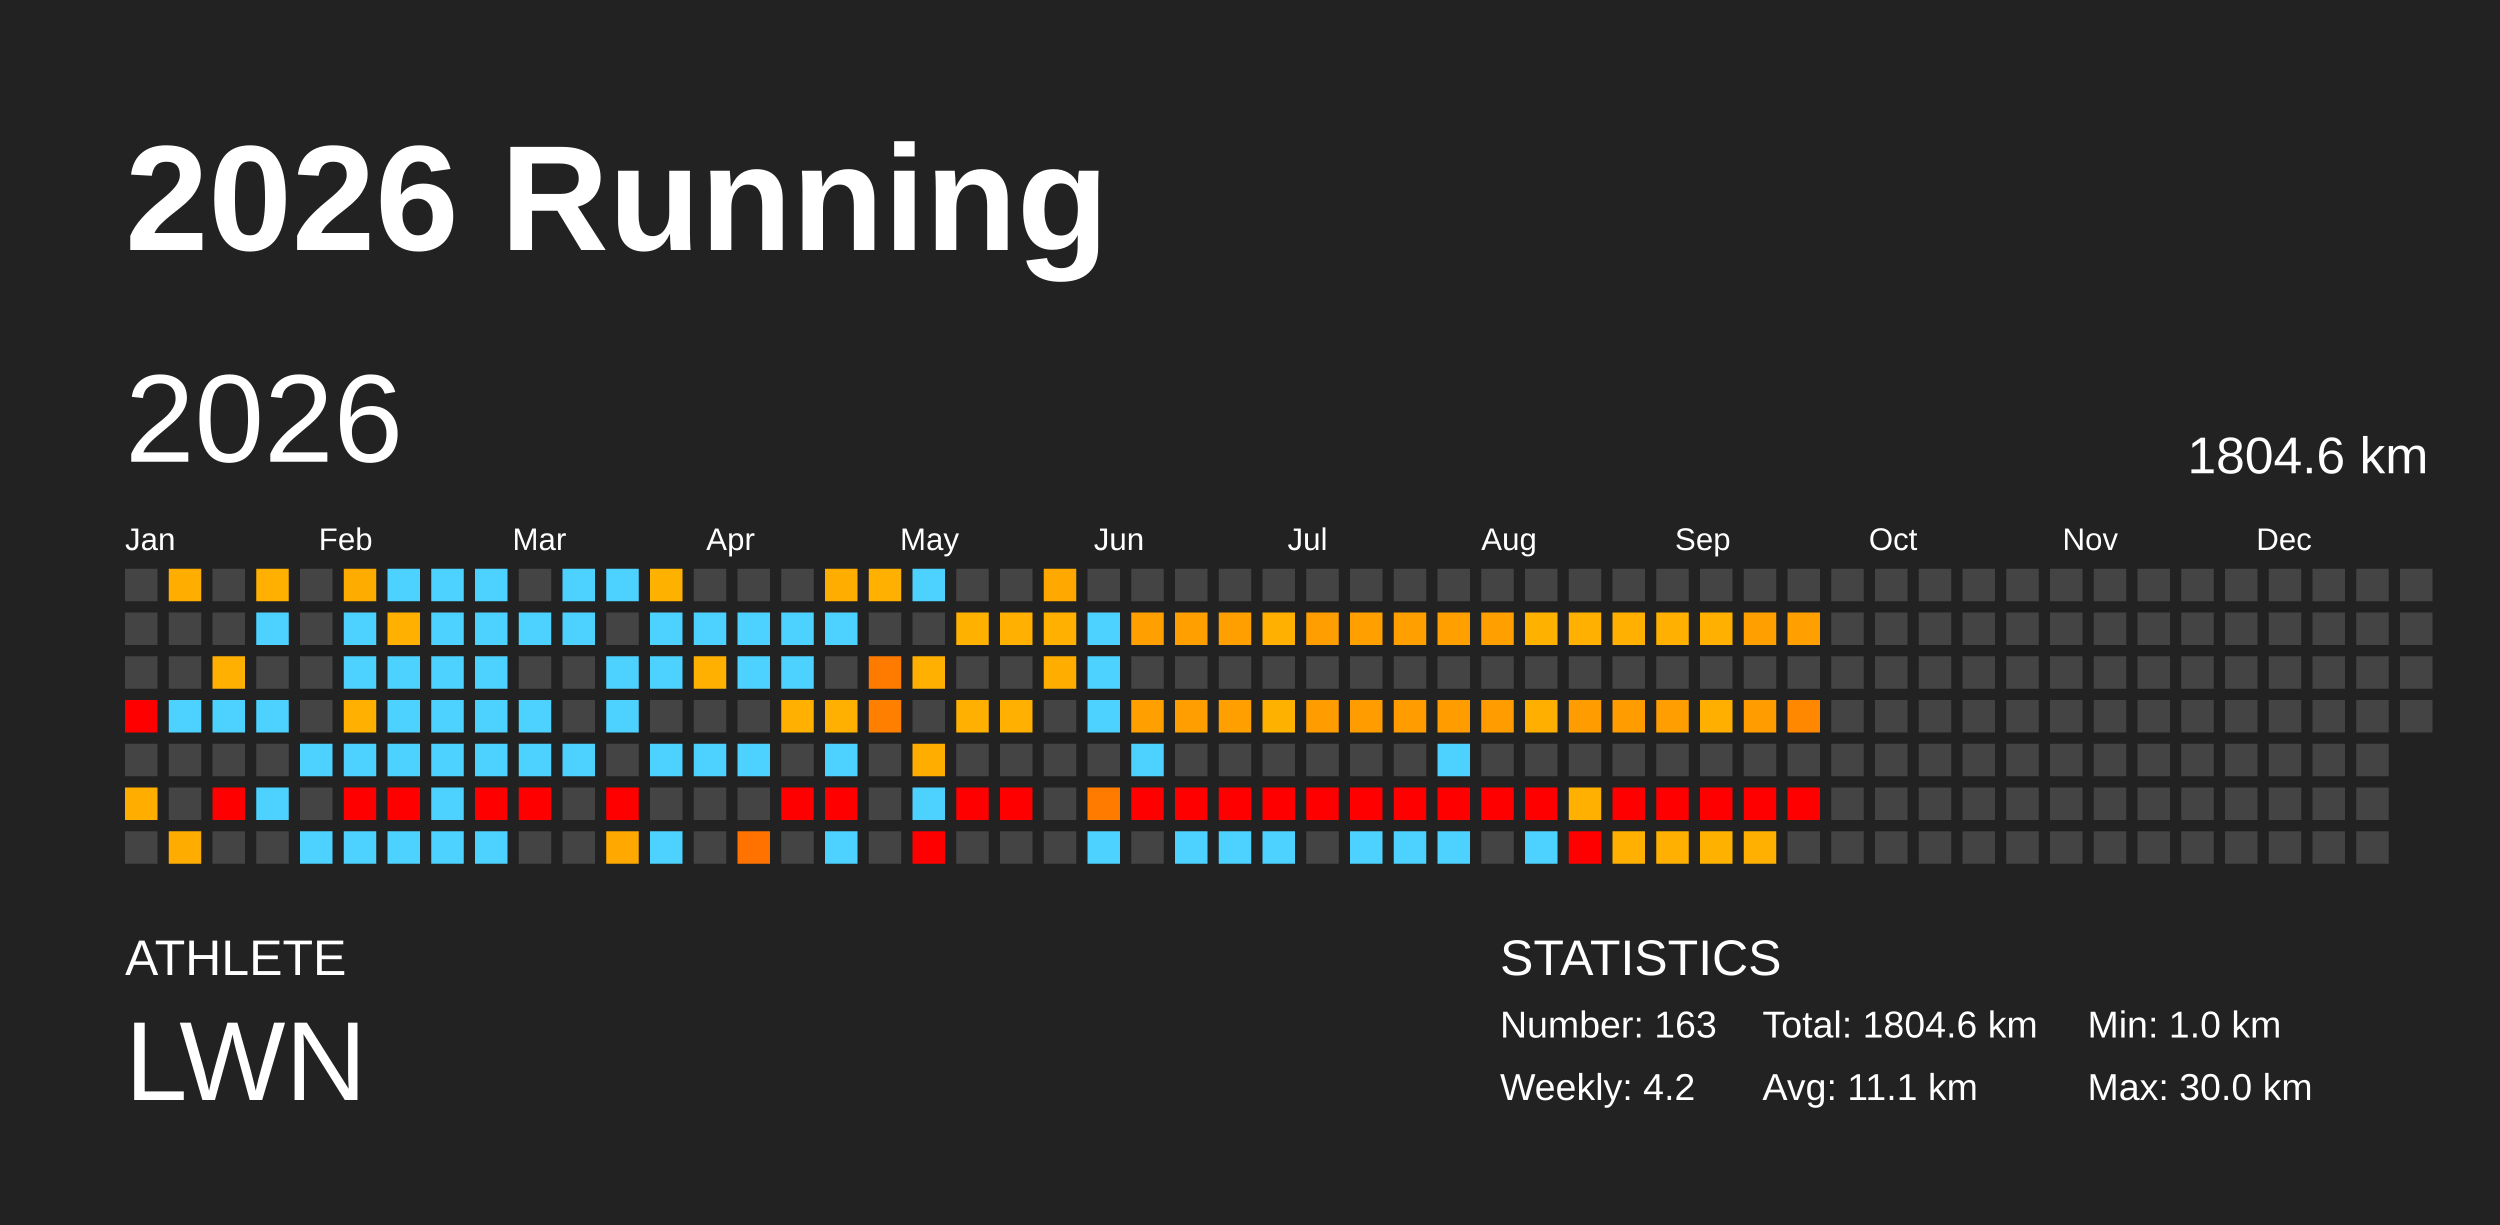
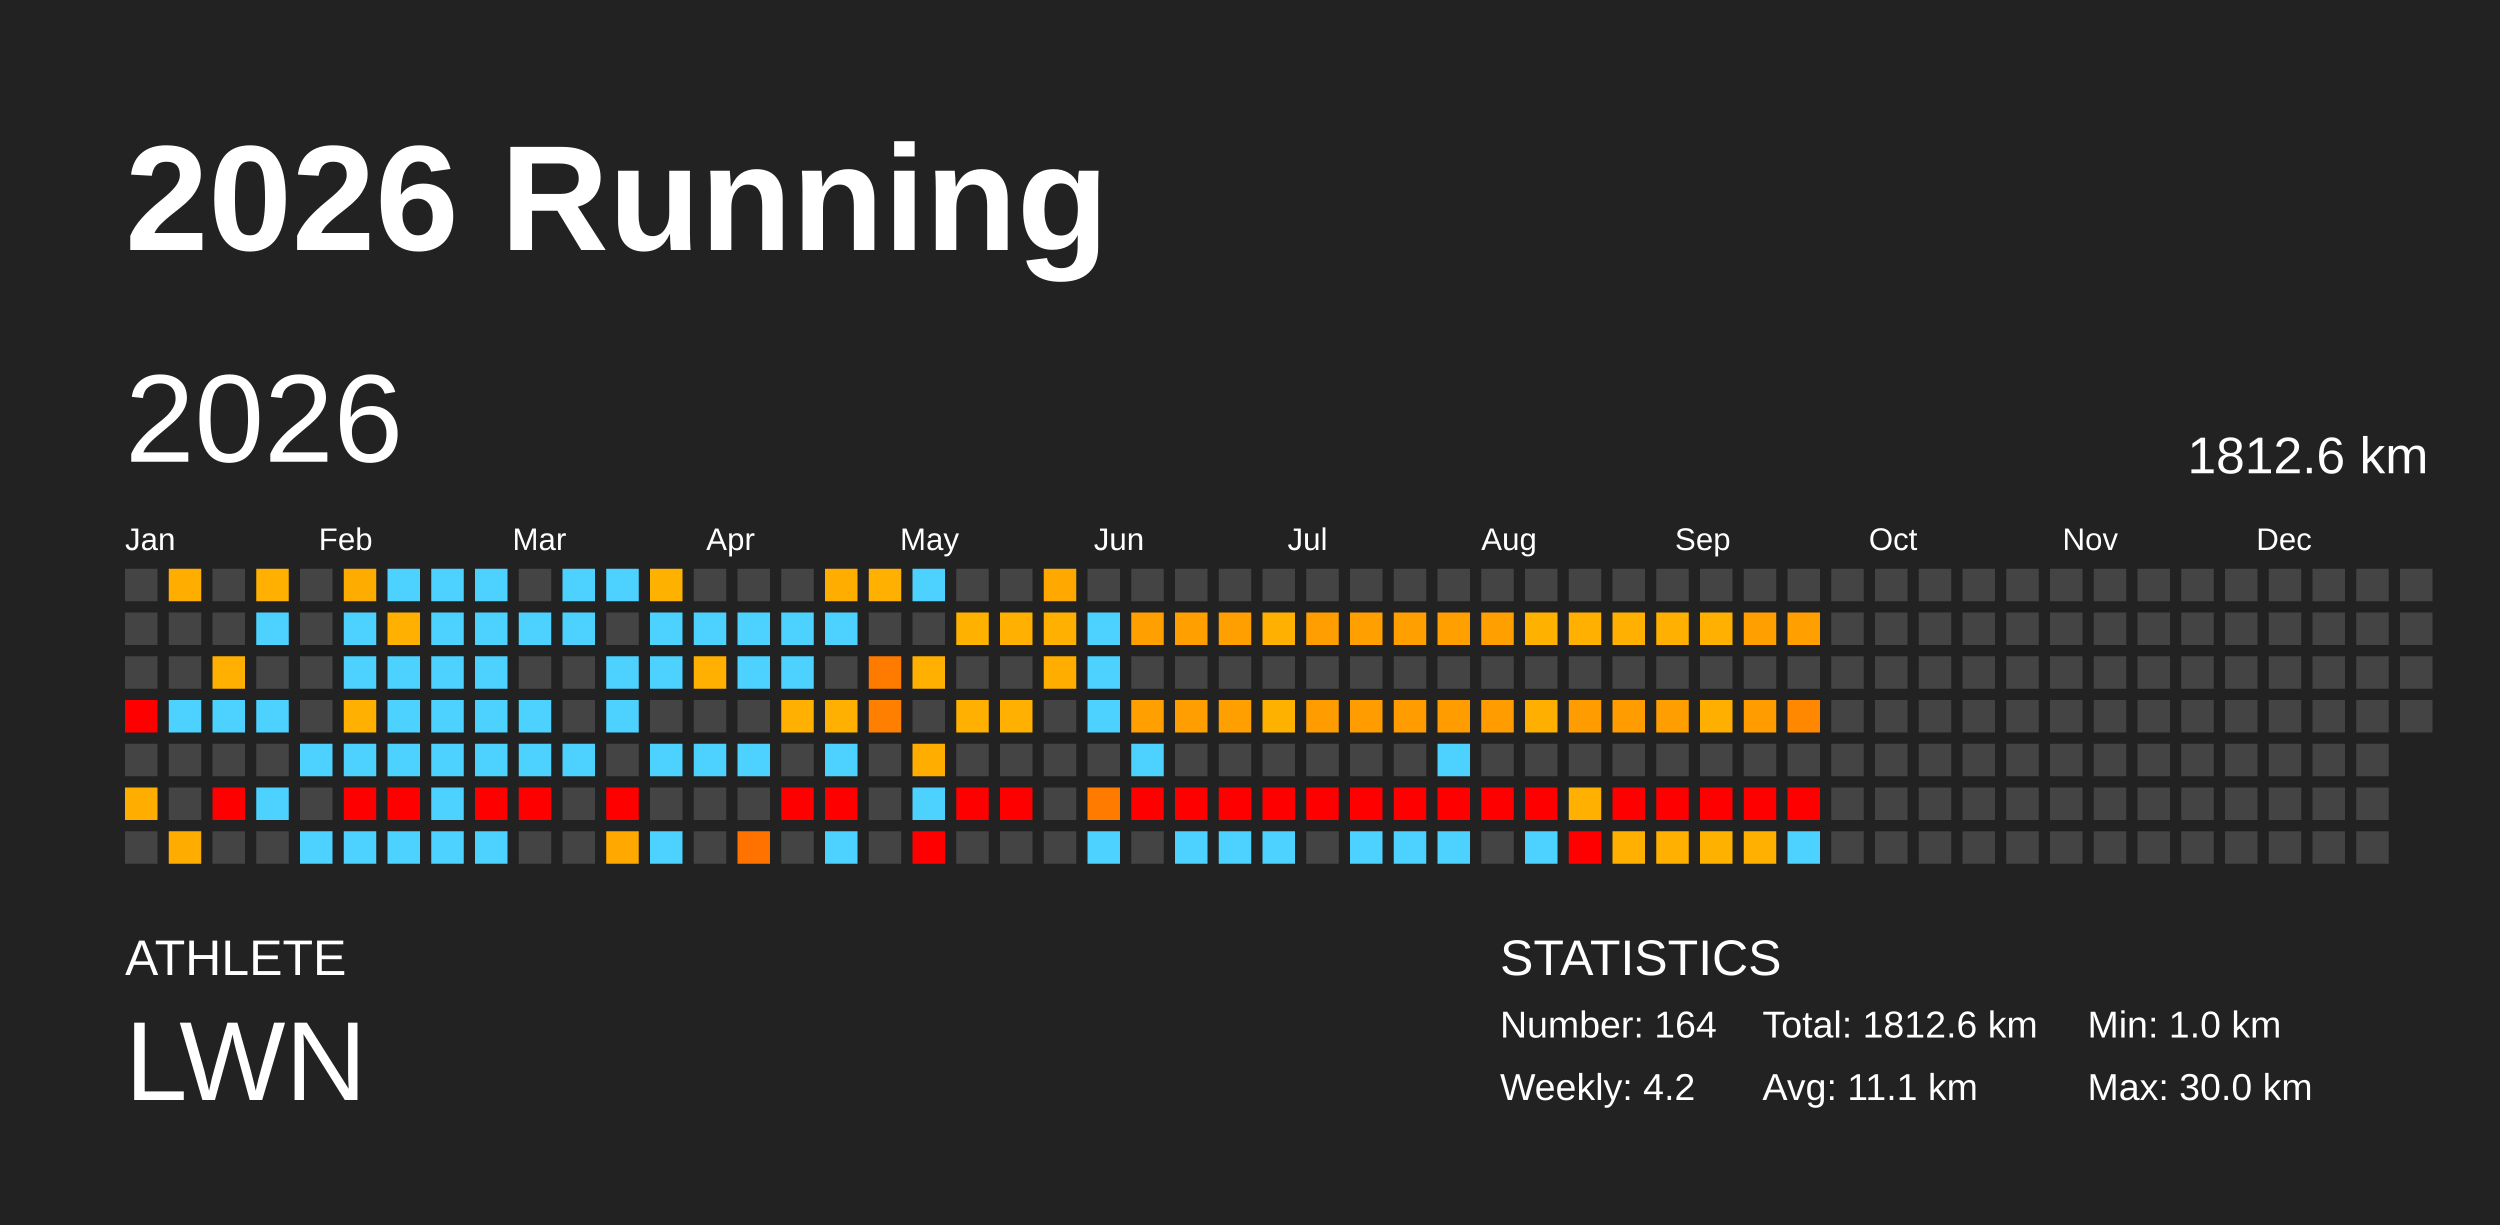
<svg xmlns="http://www.w3.org/2000/svg" baseProfile="full" height="98mm" version="1.1" viewBox="0,0,200,98" width="200mm">
  <defs />
  <rect fill="#222222" height="98" width="200" x="0" y="0" />
  <text fill="#FFFFFF" style="font-size:12px; font-family:Arial; font-weight:bold;" x="10" y="20">2026 Running</text>
  <text fill="#FFFFFF" style="font-size:4px; font-family:Arial" x="10" y="78">ATHLETE</text>
  <text fill="#FFFFFF" style="font-size:9px; font-family:Arial" x="10" y="88">LWN</text>
  <text fill="#FFFFFF" style="font-size:4px; font-family:Arial" x="120" y="78">STATISTICS</text>
-   <text fill="#FFFFFF" style="font-size:3px; font-family:Arial" x="120" y="83">Number: 163</text>
+   <text fill="#FFFFFF" style="font-size:3px; font-family:Arial" x="120" y="83">Number: 164</text>
  <text fill="#FFFFFF" style="font-size:3px; font-family:Arial" x="120" y="88">Weekly: 4.2</text>
-   <text fill="#FFFFFF" style="font-size:3px; font-family:Arial" x="141" y="83">Total: 1804.6 km</text>
+   <text fill="#FFFFFF" style="font-size:3px; font-family:Arial" x="141" y="83">Total: 1812.6 km</text>
  <text fill="#FFFFFF" style="font-size:3px; font-family:Arial" x="141" y="88">Avg: 11.1 km</text>
  <text fill="#FFFFFF" style="font-size:3px; font-family:Arial" x="167" y="83">Min: 1.0 km</text>
  <text fill="#FFFFFF" style="font-size:3px; font-family:Arial" x="167" y="88">Max: 30.0 km</text>
  <text dominant-baseline="hanging" fill="#FFFFFF" style="font-size:10.0px; font-family:Arial;" x="10" y="30">2026</text>
-   <text dominant-baseline="hanging" fill="#FFFFFF" style="font-size:4.125px; font-family:Arial;" x="175" y="35">1804.6 km</text>
+   <text dominant-baseline="hanging" fill="#FFFFFF" style="font-size:4.125px; font-family:Arial;" x="175" y="35">1812.6 km</text>
  <text fill="#FFFFFF" style="font-size:2.5px; font-family:Arial" x="10.0" y="44">Jan</text>
  <text fill="#FFFFFF" style="font-size:2.5px; font-family:Arial" x="25.5" y="44">Feb</text>
  <text fill="#FFFFFF" style="font-size:2.5px; font-family:Arial" x="41.0" y="44">Mar</text>
  <text fill="#FFFFFF" style="font-size:2.5px; font-family:Arial" x="56.5" y="44">Apr</text>
  <text fill="#FFFFFF" style="font-size:2.5px; font-family:Arial" x="72.0" y="44">May</text>
  <text fill="#FFFFFF" style="font-size:2.5px; font-family:Arial" x="87.5" y="44">Jun</text>
  <text fill="#FFFFFF" style="font-size:2.5px; font-family:Arial" x="103.0" y="44">Jul</text>
  <text fill="#FFFFFF" style="font-size:2.5px; font-family:Arial" x="118.5" y="44">Aug</text>
  <text fill="#FFFFFF" style="font-size:2.5px; font-family:Arial" x="134.0" y="44">Sep</text>
  <text fill="#FFFFFF" style="font-size:2.5px; font-family:Arial" x="149.5" y="44">Oct</text>
  <text fill="#FFFFFF" style="font-size:2.5px; font-family:Arial" x="165.0" y="44">Nov</text>
  <text fill="#FFFFFF" style="font-size:2.5px; font-family:Arial" x="180.5" y="44">Dec</text>
  <rect fill="#444444" height="2.6" width="2.6" x="10.0" y="45.5" />
  <rect fill="#444444" height="2.6" width="2.6" x="10.0" y="49.0" />
  <rect fill="#444444" height="2.6" width="2.6" x="10.0" y="52.5" />
  <rect fill="red" height="2.6" width="2.6" x="10.0" y="56.0" />
  <rect fill="#444444" height="2.6" width="2.6" x="10.0" y="59.5" />
  <rect fill="#ffae00" height="2.6" width="2.6" x="10.0" y="63.0" />
  <rect fill="#444444" height="2.6" width="2.6" x="10.0" y="66.5" />
  <rect fill="#ffae00" height="2.6" width="2.6" x="13.5" y="45.5" />
  <rect fill="#444444" height="2.6" width="2.6" x="13.5" y="49.0" />
  <rect fill="#444444" height="2.6" width="2.6" x="13.5" y="52.5" />
  <rect fill="#4dd2ff" height="2.6" width="2.6" x="13.5" y="56.0" />
  <rect fill="#444444" height="2.6" width="2.6" x="13.5" y="59.5" />
  <rect fill="#444444" height="2.6" width="2.6" x="13.5" y="63.0" />
  <rect fill="#ffac00" height="2.6" width="2.6" x="13.5" y="66.5" />
  <rect fill="#444444" height="2.6" width="2.6" x="17.0" y="45.5" />
  <rect fill="#444444" height="2.6" width="2.6" x="17.0" y="49.0" />
  <rect fill="#ffb000" height="2.6" width="2.6" x="17.0" y="52.5" />
  <rect fill="#4dd2ff" height="2.6" width="2.6" x="17.0" y="56.0" />
  <rect fill="#444444" height="2.6" width="2.6" x="17.0" y="59.5" />
  <rect fill="red" height="2.6" width="2.6" x="17.0" y="63.0" />
  <rect fill="#444444" height="2.6" width="2.6" x="17.0" y="66.5" />
  <rect fill="#ffb000" height="2.6" width="2.6" x="20.5" y="45.5" />
  <rect fill="#4dd2ff" height="2.6" width="2.6" x="20.5" y="49.0" />
  <rect fill="#444444" height="2.6" width="2.6" x="20.5" y="52.5" />
  <rect fill="#4dd2ff" height="2.6" width="2.6" x="20.5" y="56.0" />
  <rect fill="#444444" height="2.6" width="2.6" x="20.5" y="59.5" />
  <rect fill="#4dd2ff" height="2.6" width="2.6" x="20.5" y="63.0" />
  <rect fill="#444444" height="2.6" width="2.6" x="20.5" y="66.5" />
  <rect fill="#444444" height="2.6" width="2.6" x="24.0" y="45.5" />
  <rect fill="#444444" height="2.6" width="2.6" x="24.0" y="49.0" />
  <rect fill="#444444" height="2.6" width="2.6" x="24.0" y="52.5" />
  <rect fill="#444444" height="2.6" width="2.6" x="24.0" y="56.0" />
  <rect fill="#4dd2ff" height="2.6" width="2.6" x="24.0" y="59.5" />
  <rect fill="#444444" height="2.6" width="2.6" x="24.0" y="63.0" />
  <rect fill="#4dd2ff" height="2.6" width="2.6" x="24.0" y="66.5" />
  <rect fill="#ffac00" height="2.6" width="2.6" x="27.5" y="45.5" />
  <rect fill="#4dd2ff" height="2.6" width="2.6" x="27.5" y="49.0" />
  <rect fill="#4dd2ff" height="2.6" width="2.6" x="27.5" y="52.5" />
  <rect fill="#ffb000" height="2.6" width="2.6" x="27.5" y="56.0" />
  <rect fill="#4dd2ff" height="2.6" width="2.6" x="27.5" y="59.5" />
  <rect fill="red" height="2.6" width="2.6" x="27.5" y="63.0" />
  <rect fill="#4dd2ff" height="2.6" width="2.6" x="27.5" y="66.5" />
  <rect fill="#4dd2ff" height="2.6" width="2.6" x="31.0" y="45.5" />
  <rect fill="#ffb000" height="2.6" width="2.6" x="31.0" y="49.0" />
  <rect fill="#4dd2ff" height="2.6" width="2.6" x="31.0" y="52.5" />
  <rect fill="#4dd2ff" height="2.6" width="2.6" x="31.0" y="56.0" />
  <rect fill="#4dd2ff" height="2.6" width="2.6" x="31.0" y="59.5" />
  <rect fill="red" height="2.6" width="2.6" x="31.0" y="63.0" />
  <rect fill="#4dd2ff" height="2.6" width="2.6" x="31.0" y="66.5" />
  <rect fill="#4dd2ff" height="2.6" width="2.6" x="34.5" y="45.5" />
  <rect fill="#4dd2ff" height="2.6" width="2.6" x="34.5" y="49.0" />
  <rect fill="#4dd2ff" height="2.6" width="2.6" x="34.5" y="52.5" />
  <rect fill="#4dd2ff" height="2.6" width="2.6" x="34.5" y="56.0" />
  <rect fill="#4dd2ff" height="2.6" width="2.6" x="34.5" y="59.5" />
  <rect fill="#4dd2ff" height="2.6" width="2.6" x="34.5" y="63.0" />
  <rect fill="#4dd2ff" height="2.6" width="2.6" x="34.5" y="66.5" />
  <rect fill="#4dd2ff" height="2.6" width="2.6" x="38.0" y="45.5" />
  <rect fill="#4dd2ff" height="2.6" width="2.6" x="38.0" y="49.0" />
  <rect fill="#4dd2ff" height="2.6" width="2.6" x="38.0" y="52.5" />
  <rect fill="#4dd2ff" height="2.6" width="2.6" x="38.0" y="56.0" />
  <rect fill="#4dd2ff" height="2.6" width="2.6" x="38.0" y="59.5" />
  <rect fill="red" height="2.6" width="2.6" x="38.0" y="63.0" />
  <rect fill="#4dd2ff" height="2.6" width="2.6" x="38.0" y="66.5" />
  <rect fill="#444444" height="2.6" width="2.6" x="41.5" y="45.5" />
  <rect fill="#4dd2ff" height="2.6" width="2.6" x="41.5" y="49.0" />
  <rect fill="#444444" height="2.6" width="2.6" x="41.5" y="52.5" />
  <rect fill="#4dd2ff" height="2.6" width="2.6" x="41.5" y="56.0" />
  <rect fill="#4dd2ff" height="2.6" width="2.6" x="41.5" y="59.5" />
  <rect fill="red" height="2.6" width="2.6" x="41.5" y="63.0" />
  <rect fill="#444444" height="2.6" width="2.6" x="41.5" y="66.5" />
  <rect fill="#4dd2ff" height="2.6" width="2.6" x="45.0" y="45.5" />
  <rect fill="#4dd2ff" height="2.6" width="2.6" x="45.0" y="49.0" />
  <rect fill="#444444" height="2.6" width="2.6" x="45.0" y="52.5" />
  <rect fill="#444444" height="2.6" width="2.6" x="45.0" y="56.0" />
  <rect fill="#4dd2ff" height="2.6" width="2.6" x="45.0" y="59.5" />
  <rect fill="#444444" height="2.6" width="2.6" x="45.0" y="63.0" />
  <rect fill="#444444" height="2.6" width="2.6" x="45.0" y="66.5" />
  <rect fill="#4dd2ff" height="2.6" width="2.6" x="48.5" y="45.5" />
  <rect fill="#444444" height="2.6" width="2.6" x="48.5" y="49.0" />
  <rect fill="#4dd2ff" height="2.6" width="2.6" x="48.5" y="52.5" />
  <rect fill="#4dd2ff" height="2.6" width="2.6" x="48.5" y="56.0" />
  <rect fill="#444444" height="2.6" width="2.6" x="48.5" y="59.5" />
  <rect fill="red" height="2.6" width="2.6" x="48.5" y="63.0" />
  <rect fill="#ffa800" height="2.6" width="2.6" x="48.5" y="66.5" />
  <rect fill="#ffb100" height="2.6" width="2.6" x="52.0" y="45.5" />
  <rect fill="#4dd2ff" height="2.6" width="2.6" x="52.0" y="49.0" />
  <rect fill="#4dd2ff" height="2.6" width="2.6" x="52.0" y="52.5" />
  <rect fill="#444444" height="2.6" width="2.6" x="52.0" y="56.0" />
  <rect fill="#4dd2ff" height="2.6" width="2.6" x="52.0" y="59.5" />
  <rect fill="#444444" height="2.6" width="2.6" x="52.0" y="63.0" />
  <rect fill="#4dd2ff" height="2.6" width="2.6" x="52.0" y="66.5" />
  <rect fill="#444444" height="2.6" width="2.6" x="55.5" y="45.5" />
  <rect fill="#4dd2ff" height="2.6" width="2.6" x="55.5" y="49.0" />
  <rect fill="#ffb000" height="2.6" width="2.6" x="55.5" y="52.5" />
  <rect fill="#444444" height="2.6" width="2.6" x="55.5" y="56.0" />
  <rect fill="#4dd2ff" height="2.6" width="2.6" x="55.5" y="59.5" />
  <rect fill="#444444" height="2.6" width="2.6" x="55.5" y="63.0" />
  <rect fill="#444444" height="2.6" width="2.6" x="55.5" y="66.5" />
  <rect fill="#444444" height="2.6" width="2.6" x="59.0" y="45.5" />
  <rect fill="#4dd2ff" height="2.6" width="2.6" x="59.0" y="49.0" />
  <rect fill="#4dd2ff" height="2.6" width="2.6" x="59.0" y="52.5" />
  <rect fill="#444444" height="2.6" width="2.6" x="59.0" y="56.0" />
  <rect fill="#4dd2ff" height="2.6" width="2.6" x="59.0" y="59.5" />
  <rect fill="#444444" height="2.6" width="2.6" x="59.0" y="63.0" />
  <rect fill="#ff7200" height="2.6" width="2.6" x="59.0" y="66.5" />
  <rect fill="#444444" height="2.6" width="2.6" x="62.5" y="45.5" />
  <rect fill="#4dd2ff" height="2.6" width="2.6" x="62.5" y="49.0" />
  <rect fill="#4dd2ff" height="2.6" width="2.6" x="62.5" y="52.5" />
  <rect fill="#ffb000" height="2.6" width="2.6" x="62.5" y="56.0" />
  <rect fill="#444444" height="2.6" width="2.6" x="62.5" y="59.5" />
  <rect fill="red" height="2.6" width="2.6" x="62.5" y="63.0" />
  <rect fill="#444444" height="2.6" width="2.6" x="62.5" y="66.5" />
  <rect fill="#ffae00" height="2.6" width="2.6" x="66.0" y="45.5" />
  <rect fill="#4dd2ff" height="2.6" width="2.6" x="66.0" y="49.0" />
  <rect fill="#444444" height="2.6" width="2.6" x="66.0" y="52.5" />
  <rect fill="#ffb000" height="2.6" width="2.6" x="66.0" y="56.0" />
  <rect fill="#4dd2ff" height="2.6" width="2.6" x="66.0" y="59.5" />
  <rect fill="red" height="2.6" width="2.6" x="66.0" y="63.0" />
  <rect fill="#4dd2ff" height="2.6" width="2.6" x="66.0" y="66.5" />
  <rect fill="#ffb000" height="2.6" width="2.6" x="69.5" y="45.5" />
  <rect fill="#444444" height="2.6" width="2.6" x="69.5" y="49.0" />
  <rect fill="#ff7b00" height="2.6" width="2.6" x="69.5" y="52.5" />
  <rect fill="#ff8000" height="2.6" width="2.6" x="69.5" y="56.0" />
  <rect fill="#444444" height="2.6" width="2.6" x="69.5" y="59.5" />
  <rect fill="#444444" height="2.6" width="2.6" x="69.5" y="63.0" />
  <rect fill="#444444" height="2.6" width="2.6" x="69.5" y="66.5" />
  <rect fill="#4dd2ff" height="2.6" width="2.6" x="73.0" y="45.5" />
  <rect fill="#444444" height="2.6" width="2.6" x="73.0" y="49.0" />
  <rect fill="#ffb000" height="2.6" width="2.6" x="73.0" y="52.5" />
  <rect fill="#444444" height="2.6" width="2.6" x="73.0" y="56.0" />
  <rect fill="#ffae00" height="2.6" width="2.6" x="73.0" y="59.5" />
  <rect fill="#4dd2ff" height="2.6" width="2.6" x="73.0" y="63.0" />
  <rect fill="red" height="2.6" width="2.6" x="73.0" y="66.5" />
  <rect fill="#444444" height="2.6" width="2.6" x="76.5" y="45.5" />
  <rect fill="#ffb100" height="2.6" width="2.6" x="76.5" y="49.0" />
  <rect fill="#444444" height="2.6" width="2.6" x="76.5" y="52.5" />
  <rect fill="#ffb000" height="2.6" width="2.6" x="76.5" y="56.0" />
  <rect fill="#444444" height="2.6" width="2.6" x="76.5" y="59.5" />
  <rect fill="red" height="2.6" width="2.6" x="76.5" y="63.0" />
  <rect fill="#444444" height="2.6" width="2.6" x="76.5" y="66.5" />
  <rect fill="#444444" height="2.6" width="2.6" x="80.0" y="45.5" />
  <rect fill="#ffb000" height="2.6" width="2.6" x="80.0" y="49.0" />
  <rect fill="#444444" height="2.6" width="2.6" x="80.0" y="52.5" />
  <rect fill="#ffb000" height="2.6" width="2.6" x="80.0" y="56.0" />
  <rect fill="#444444" height="2.6" width="2.6" x="80.0" y="59.5" />
  <rect fill="red" height="2.6" width="2.6" x="80.0" y="63.0" />
  <rect fill="#444444" height="2.6" width="2.6" x="80.0" y="66.5" />
  <rect fill="#ffa900" height="2.6" width="2.6" x="83.5" y="45.5" />
  <rect fill="#ffb000" height="2.6" width="2.6" x="83.5" y="49.0" />
  <rect fill="#ffae00" height="2.6" width="2.6" x="83.5" y="52.5" />
  <rect fill="#444444" height="2.6" width="2.6" x="83.5" y="56.0" />
  <rect fill="#444444" height="2.6" width="2.6" x="83.5" y="59.5" />
  <rect fill="#444444" height="2.6" width="2.6" x="83.5" y="63.0" />
  <rect fill="#444444" height="2.6" width="2.6" x="83.5" y="66.5" />
  <rect fill="#444444" height="2.6" width="2.6" x="87.0" y="45.5" />
  <rect fill="#4dd2ff" height="2.6" width="2.6" x="87.0" y="49.0" />
  <rect fill="#4dd2ff" height="2.6" width="2.6" x="87.0" y="52.5" />
  <rect fill="#4dd2ff" height="2.6" width="2.6" x="87.0" y="56.0" />
  <rect fill="#444444" height="2.6" width="2.6" x="87.0" y="59.5" />
  <rect fill="#ff7b00" height="2.6" width="2.6" x="87.0" y="63.0" />
  <rect fill="#4dd2ff" height="2.6" width="2.6" x="87.0" y="66.5" />
  <rect fill="#444444" height="2.6" width="2.6" x="90.5" y="45.5" />
  <rect fill="#ff9f00" height="2.6" width="2.6" x="90.5" y="49.0" />
  <rect fill="#444444" height="2.6" width="2.6" x="90.5" y="52.5" />
  <rect fill="#ff9f00" height="2.6" width="2.6" x="90.5" y="56.0" />
  <rect fill="#4dd2ff" height="2.6" width="2.6" x="90.5" y="59.5" />
  <rect fill="red" height="2.6" width="2.6" x="90.5" y="63.0" />
  <rect fill="#444444" height="2.6" width="2.6" x="90.5" y="66.5" />
  <rect fill="#444444" height="2.6" width="2.6" x="94.0" y="45.5" />
  <rect fill="#ff9f00" height="2.6" width="2.6" x="94.0" y="49.0" />
  <rect fill="#444444" height="2.6" width="2.6" x="94.0" y="52.5" />
  <rect fill="#ff9e00" height="2.6" width="2.6" x="94.0" y="56.0" />
  <rect fill="#444444" height="2.6" width="2.6" x="94.0" y="59.5" />
  <rect fill="red" height="2.6" width="2.6" x="94.0" y="63.0" />
  <rect fill="#4dd2ff" height="2.6" width="2.6" x="94.0" y="66.5" />
  <rect fill="#444444" height="2.6" width="2.6" x="97.5" y="45.5" />
  <rect fill="#ff9f00" height="2.6" width="2.6" x="97.5" y="49.0" />
  <rect fill="#444444" height="2.6" width="2.6" x="97.5" y="52.5" />
  <rect fill="#ff9f00" height="2.6" width="2.6" x="97.5" y="56.0" />
  <rect fill="#444444" height="2.6" width="2.6" x="97.5" y="59.5" />
  <rect fill="red" height="2.6" width="2.6" x="97.5" y="63.0" />
  <rect fill="#4dd2ff" height="2.6" width="2.6" x="97.5" y="66.5" />
  <rect fill="#444444" height="2.6" width="2.6" x="101.0" y="45.5" />
  <rect fill="#ffb000" height="2.6" width="2.6" x="101.0" y="49.0" />
  <rect fill="#444444" height="2.6" width="2.6" x="101.0" y="52.5" />
  <rect fill="#ffb100" height="2.6" width="2.6" x="101.0" y="56.0" />
  <rect fill="#444444" height="2.6" width="2.6" x="101.0" y="59.5" />
  <rect fill="red" height="2.6" width="2.6" x="101.0" y="63.0" />
  <rect fill="#4dd2ff" height="2.6" width="2.6" x="101.0" y="66.5" />
  <rect fill="#444444" height="2.6" width="2.6" x="104.5" y="45.5" />
  <rect fill="#ff9e00" height="2.6" width="2.6" x="104.5" y="49.0" />
  <rect fill="#444444" height="2.6" width="2.6" x="104.5" y="52.5" />
  <rect fill="#ff9d00" height="2.6" width="2.6" x="104.5" y="56.0" />
  <rect fill="#444444" height="2.6" width="2.6" x="104.5" y="59.5" />
  <rect fill="red" height="2.6" width="2.6" x="104.5" y="63.0" />
  <rect fill="#444444" height="2.6" width="2.6" x="104.5" y="66.5" />
  <rect fill="#444444" height="2.6" width="2.6" x="108.0" y="45.5" />
  <rect fill="#ff9f00" height="2.6" width="2.6" x="108.0" y="49.0" />
  <rect fill="#444444" height="2.6" width="2.6" x="108.0" y="52.5" />
  <rect fill="#ff9d00" height="2.6" width="2.6" x="108.0" y="56.0" />
  <rect fill="#444444" height="2.6" width="2.6" x="108.0" y="59.5" />
  <rect fill="red" height="2.6" width="2.6" x="108.0" y="63.0" />
  <rect fill="#4dd2ff" height="2.6" width="2.6" x="108.0" y="66.5" />
  <rect fill="#444444" height="2.6" width="2.6" x="111.5" y="45.5" />
  <rect fill="#ff9f00" height="2.6" width="2.6" x="111.5" y="49.0" />
  <rect fill="#444444" height="2.6" width="2.6" x="111.5" y="52.5" />
  <rect fill="#ff9d00" height="2.6" width="2.6" x="111.5" y="56.0" />
  <rect fill="#444444" height="2.6" width="2.6" x="111.5" y="59.5" />
  <rect fill="red" height="2.6" width="2.6" x="111.5" y="63.0" />
  <rect fill="#4dd2ff" height="2.6" width="2.6" x="111.5" y="66.5" />
  <rect fill="#444444" height="2.6" width="2.6" x="115.0" y="45.5" />
  <rect fill="#ff9f00" height="2.6" width="2.6" x="115.0" y="49.0" />
  <rect fill="#444444" height="2.6" width="2.6" x="115.0" y="52.5" />
  <rect fill="#ff9d00" height="2.6" width="2.6" x="115.0" y="56.0" />
  <rect fill="#4dd2ff" height="2.6" width="2.6" x="115.0" y="59.5" />
  <rect fill="red" height="2.6" width="2.6" x="115.0" y="63.0" />
  <rect fill="#4dd2ff" height="2.6" width="2.6" x="115.0" y="66.5" />
  <rect fill="#444444" height="2.6" width="2.6" x="118.5" y="45.5" />
  <rect fill="#ff9f00" height="2.6" width="2.6" x="118.5" y="49.0" />
  <rect fill="#444444" height="2.6" width="2.6" x="118.5" y="52.5" />
  <rect fill="#ff9d00" height="2.6" width="2.6" x="118.5" y="56.0" />
  <rect fill="#444444" height="2.6" width="2.6" x="118.5" y="59.5" />
  <rect fill="red" height="2.6" width="2.6" x="118.5" y="63.0" />
  <rect fill="#444444" height="2.6" width="2.6" x="118.5" y="66.5" />
  <rect fill="#444444" height="2.6" width="2.6" x="122.0" y="45.5" />
  <rect fill="#ffb100" height="2.6" width="2.6" x="122.0" y="49.0" />
  <rect fill="#444444" height="2.6" width="2.6" x="122.0" y="52.5" />
  <rect fill="#ffaf00" height="2.6" width="2.6" x="122.0" y="56.0" />
  <rect fill="#444444" height="2.6" width="2.6" x="122.0" y="59.5" />
  <rect fill="red" height="2.6" width="2.6" x="122.0" y="63.0" />
  <rect fill="#4dd2ff" height="2.6" width="2.6" x="122.0" y="66.5" />
  <rect fill="#444444" height="2.6" width="2.6" x="125.5" y="45.5" />
  <rect fill="#ffb000" height="2.6" width="2.6" x="125.5" y="49.0" />
  <rect fill="#444444" height="2.6" width="2.6" x="125.5" y="52.5" />
  <rect fill="#ff9c00" height="2.6" width="2.6" x="125.5" y="56.0" />
  <rect fill="#444444" height="2.6" width="2.6" x="125.5" y="59.5" />
  <rect fill="#ffb000" height="2.6" width="2.6" x="125.5" y="63.0" />
  <rect fill="red" height="2.6" width="2.6" x="125.5" y="66.5" />
  <rect fill="#444444" height="2.6" width="2.6" x="129.0" y="45.5" />
  <rect fill="#ffb000" height="2.6" width="2.6" x="129.0" y="49.0" />
  <rect fill="#444444" height="2.6" width="2.6" x="129.0" y="52.5" />
  <rect fill="#ff9d00" height="2.6" width="2.6" x="129.0" y="56.0" />
  <rect fill="#444444" height="2.6" width="2.6" x="129.0" y="59.5" />
  <rect fill="red" height="2.6" width="2.6" x="129.0" y="63.0" />
  <rect fill="#ffb000" height="2.6" width="2.6" x="129.0" y="66.5" />
  <rect fill="#444444" height="2.6" width="2.6" x="132.5" y="45.5" />
  <rect fill="#ffb000" height="2.6" width="2.6" x="132.5" y="49.0" />
  <rect fill="#444444" height="2.6" width="2.6" x="132.5" y="52.5" />
  <rect fill="#ff9e00" height="2.6" width="2.6" x="132.5" y="56.0" />
  <rect fill="#444444" height="2.6" width="2.6" x="132.5" y="59.5" />
  <rect fill="red" height="2.6" width="2.6" x="132.5" y="63.0" />
  <rect fill="#ffb000" height="2.6" width="2.6" x="132.5" y="66.5" />
  <rect fill="#444444" height="2.6" width="2.6" x="136.0" y="45.5" />
  <rect fill="#ffb000" height="2.6" width="2.6" x="136.0" y="49.0" />
  <rect fill="#444444" height="2.6" width="2.6" x="136.0" y="52.5" />
  <rect fill="#ffaf00" height="2.6" width="2.6" x="136.0" y="56.0" />
  <rect fill="#444444" height="2.6" width="2.6" x="136.0" y="59.5" />
  <rect fill="red" height="2.6" width="2.6" x="136.0" y="63.0" />
  <rect fill="#ffb100" height="2.6" width="2.6" x="136.0" y="66.5" />
  <rect fill="#444444" height="2.6" width="2.6" x="139.5" y="45.5" />
  <rect fill="#ff9f00" height="2.6" width="2.6" x="139.5" y="49.0" />
  <rect fill="#444444" height="2.6" width="2.6" x="139.5" y="52.5" />
  <rect fill="#ff9d00" height="2.6" width="2.6" x="139.5" y="56.0" />
  <rect fill="#444444" height="2.6" width="2.6" x="139.5" y="59.5" />
  <rect fill="red" height="2.6" width="2.6" x="139.5" y="63.0" />
  <rect fill="#ffb000" height="2.6" width="2.6" x="139.5" y="66.5" />
  <rect fill="#444444" height="2.6" width="2.6" x="143.0" y="45.5" />
  <rect fill="#ff9f00" height="2.6" width="2.6" x="143.0" y="49.0" />
  <rect fill="#444444" height="2.6" width="2.6" x="143.0" y="52.5" />
  <rect fill="#ff8800" height="2.6" width="2.6" x="143.0" y="56.0" />
  <rect fill="#444444" height="2.6" width="2.6" x="143.0" y="59.5" />
  <rect fill="red" height="2.6" width="2.6" x="143.0" y="63.0" />
-   <rect fill="#444444" height="2.6" width="2.6" x="143.0" y="66.5" />
+   <rect fill="#4dd2ff" height="2.6" width="2.6" x="143.0" y="66.5" />
  <rect fill="#444444" height="2.6" width="2.6" x="146.5" y="45.5" />
  <rect fill="#444444" height="2.6" width="2.6" x="146.5" y="49.0" />
  <rect fill="#444444" height="2.6" width="2.6" x="146.5" y="52.5" />
  <rect fill="#444444" height="2.6" width="2.6" x="146.5" y="56.0" />
  <rect fill="#444444" height="2.6" width="2.6" x="146.5" y="59.5" />
  <rect fill="#444444" height="2.6" width="2.6" x="146.5" y="63.0" />
  <rect fill="#444444" height="2.6" width="2.6" x="146.5" y="66.5" />
  <rect fill="#444444" height="2.6" width="2.6" x="150.0" y="45.5" />
  <rect fill="#444444" height="2.6" width="2.6" x="150.0" y="49.0" />
  <rect fill="#444444" height="2.6" width="2.6" x="150.0" y="52.5" />
  <rect fill="#444444" height="2.6" width="2.6" x="150.0" y="56.0" />
  <rect fill="#444444" height="2.6" width="2.6" x="150.0" y="59.5" />
  <rect fill="#444444" height="2.6" width="2.6" x="150.0" y="63.0" />
  <rect fill="#444444" height="2.6" width="2.6" x="150.0" y="66.5" />
  <rect fill="#444444" height="2.6" width="2.6" x="153.5" y="45.5" />
  <rect fill="#444444" height="2.6" width="2.6" x="153.5" y="49.0" />
  <rect fill="#444444" height="2.6" width="2.6" x="153.5" y="52.5" />
  <rect fill="#444444" height="2.6" width="2.6" x="153.5" y="56.0" />
  <rect fill="#444444" height="2.6" width="2.6" x="153.5" y="59.5" />
  <rect fill="#444444" height="2.6" width="2.6" x="153.5" y="63.0" />
  <rect fill="#444444" height="2.6" width="2.6" x="153.5" y="66.5" />
  <rect fill="#444444" height="2.6" width="2.6" x="157.0" y="45.5" />
  <rect fill="#444444" height="2.6" width="2.6" x="157.0" y="49.0" />
  <rect fill="#444444" height="2.6" width="2.6" x="157.0" y="52.5" />
  <rect fill="#444444" height="2.6" width="2.6" x="157.0" y="56.0" />
  <rect fill="#444444" height="2.6" width="2.6" x="157.0" y="59.5" />
  <rect fill="#444444" height="2.6" width="2.6" x="157.0" y="63.0" />
  <rect fill="#444444" height="2.6" width="2.6" x="157.0" y="66.5" />
  <rect fill="#444444" height="2.6" width="2.6" x="160.5" y="45.5" />
  <rect fill="#444444" height="2.6" width="2.6" x="160.5" y="49.0" />
  <rect fill="#444444" height="2.6" width="2.6" x="160.5" y="52.5" />
  <rect fill="#444444" height="2.6" width="2.6" x="160.5" y="56.0" />
  <rect fill="#444444" height="2.6" width="2.6" x="160.5" y="59.5" />
  <rect fill="#444444" height="2.6" width="2.6" x="160.5" y="63.0" />
  <rect fill="#444444" height="2.6" width="2.6" x="160.5" y="66.5" />
  <rect fill="#444444" height="2.6" width="2.6" x="164.0" y="45.5" />
  <rect fill="#444444" height="2.6" width="2.6" x="164.0" y="49.0" />
  <rect fill="#444444" height="2.6" width="2.6" x="164.0" y="52.5" />
  <rect fill="#444444" height="2.6" width="2.6" x="164.0" y="56.0" />
  <rect fill="#444444" height="2.6" width="2.6" x="164.0" y="59.5" />
  <rect fill="#444444" height="2.6" width="2.6" x="164.0" y="63.0" />
  <rect fill="#444444" height="2.6" width="2.6" x="164.0" y="66.5" />
  <rect fill="#444444" height="2.6" width="2.6" x="167.5" y="45.5" />
  <rect fill="#444444" height="2.6" width="2.6" x="167.5" y="49.0" />
  <rect fill="#444444" height="2.6" width="2.6" x="167.5" y="52.5" />
  <rect fill="#444444" height="2.6" width="2.6" x="167.5" y="56.0" />
  <rect fill="#444444" height="2.6" width="2.6" x="167.5" y="59.5" />
  <rect fill="#444444" height="2.6" width="2.6" x="167.5" y="63.0" />
  <rect fill="#444444" height="2.6" width="2.6" x="167.5" y="66.5" />
  <rect fill="#444444" height="2.6" width="2.6" x="171.0" y="45.5" />
  <rect fill="#444444" height="2.6" width="2.6" x="171.0" y="49.0" />
  <rect fill="#444444" height="2.6" width="2.6" x="171.0" y="52.5" />
  <rect fill="#444444" height="2.6" width="2.6" x="171.0" y="56.0" />
  <rect fill="#444444" height="2.6" width="2.6" x="171.0" y="59.5" />
  <rect fill="#444444" height="2.6" width="2.6" x="171.0" y="63.0" />
  <rect fill="#444444" height="2.6" width="2.6" x="171.0" y="66.5" />
  <rect fill="#444444" height="2.6" width="2.6" x="174.5" y="45.5" />
  <rect fill="#444444" height="2.6" width="2.6" x="174.5" y="49.0" />
  <rect fill="#444444" height="2.6" width="2.6" x="174.5" y="52.5" />
  <rect fill="#444444" height="2.6" width="2.6" x="174.5" y="56.0" />
  <rect fill="#444444" height="2.6" width="2.6" x="174.5" y="59.5" />
  <rect fill="#444444" height="2.6" width="2.6" x="174.5" y="63.0" />
  <rect fill="#444444" height="2.6" width="2.6" x="174.5" y="66.5" />
  <rect fill="#444444" height="2.6" width="2.6" x="178.0" y="45.5" />
  <rect fill="#444444" height="2.6" width="2.6" x="178.0" y="49.0" />
  <rect fill="#444444" height="2.6" width="2.6" x="178.0" y="52.5" />
  <rect fill="#444444" height="2.6" width="2.6" x="178.0" y="56.0" />
  <rect fill="#444444" height="2.6" width="2.6" x="178.0" y="59.5" />
  <rect fill="#444444" height="2.6" width="2.6" x="178.0" y="63.0" />
  <rect fill="#444444" height="2.6" width="2.6" x="178.0" y="66.5" />
  <rect fill="#444444" height="2.6" width="2.6" x="181.5" y="45.5" />
  <rect fill="#444444" height="2.6" width="2.6" x="181.5" y="49.0" />
  <rect fill="#444444" height="2.6" width="2.6" x="181.5" y="52.5" />
  <rect fill="#444444" height="2.6" width="2.6" x="181.5" y="56.0" />
  <rect fill="#444444" height="2.6" width="2.6" x="181.5" y="59.5" />
  <rect fill="#444444" height="2.6" width="2.6" x="181.5" y="63.0" />
  <rect fill="#444444" height="2.6" width="2.6" x="181.5" y="66.5" />
  <rect fill="#444444" height="2.6" width="2.6" x="185.0" y="45.5" />
  <rect fill="#444444" height="2.6" width="2.6" x="185.0" y="49.0" />
  <rect fill="#444444" height="2.6" width="2.6" x="185.0" y="52.5" />
  <rect fill="#444444" height="2.6" width="2.6" x="185.0" y="56.0" />
  <rect fill="#444444" height="2.6" width="2.6" x="185.0" y="59.5" />
  <rect fill="#444444" height="2.6" width="2.6" x="185.0" y="63.0" />
  <rect fill="#444444" height="2.6" width="2.6" x="185.0" y="66.5" />
  <rect fill="#444444" height="2.6" width="2.6" x="188.5" y="45.5" />
  <rect fill="#444444" height="2.6" width="2.6" x="188.5" y="49.0" />
  <rect fill="#444444" height="2.6" width="2.6" x="188.5" y="52.5" />
  <rect fill="#444444" height="2.6" width="2.6" x="188.5" y="56.0" />
  <rect fill="#444444" height="2.6" width="2.6" x="188.5" y="59.5" />
  <rect fill="#444444" height="2.6" width="2.6" x="188.5" y="63.0" />
  <rect fill="#444444" height="2.6" width="2.6" x="188.5" y="66.5" />
  <rect fill="#444444" height="2.6" width="2.6" x="192.0" y="45.5" />
  <rect fill="#444444" height="2.6" width="2.6" x="192.0" y="49.0" />
  <rect fill="#444444" height="2.6" width="2.6" x="192.0" y="52.5" />
  <rect fill="#444444" height="2.6" width="2.6" x="192.0" y="56.0" />
</svg>
